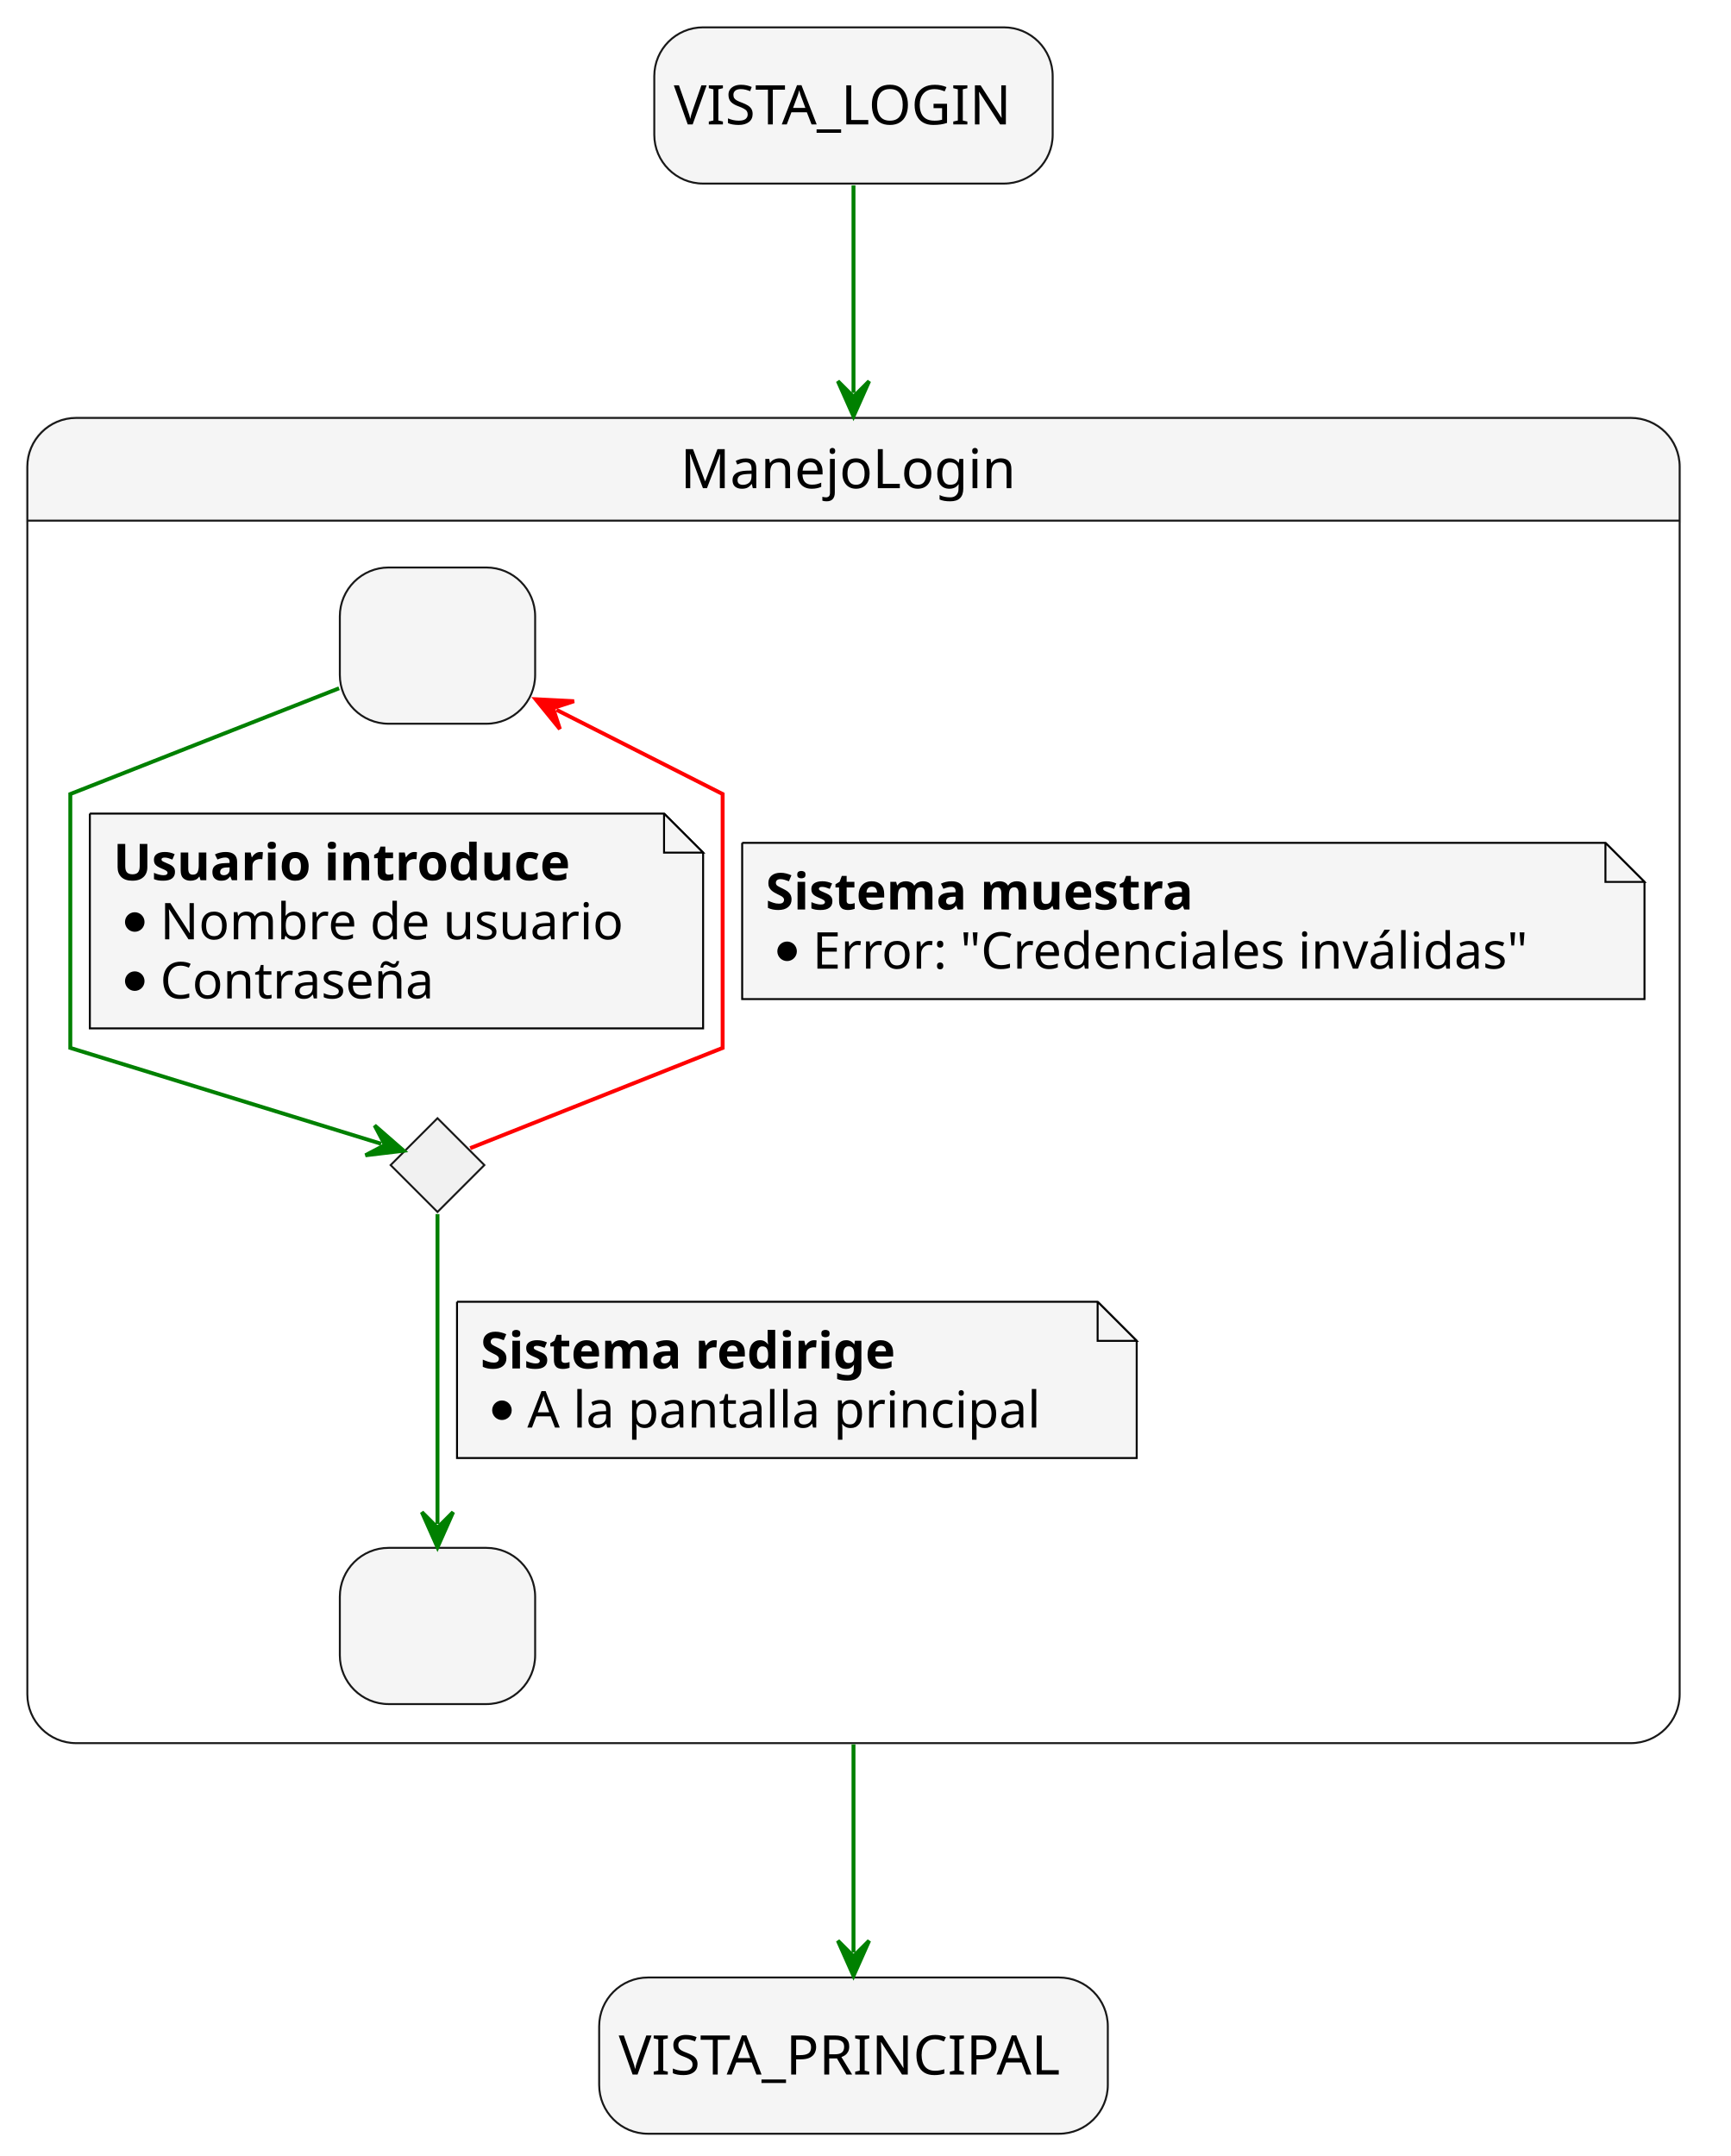
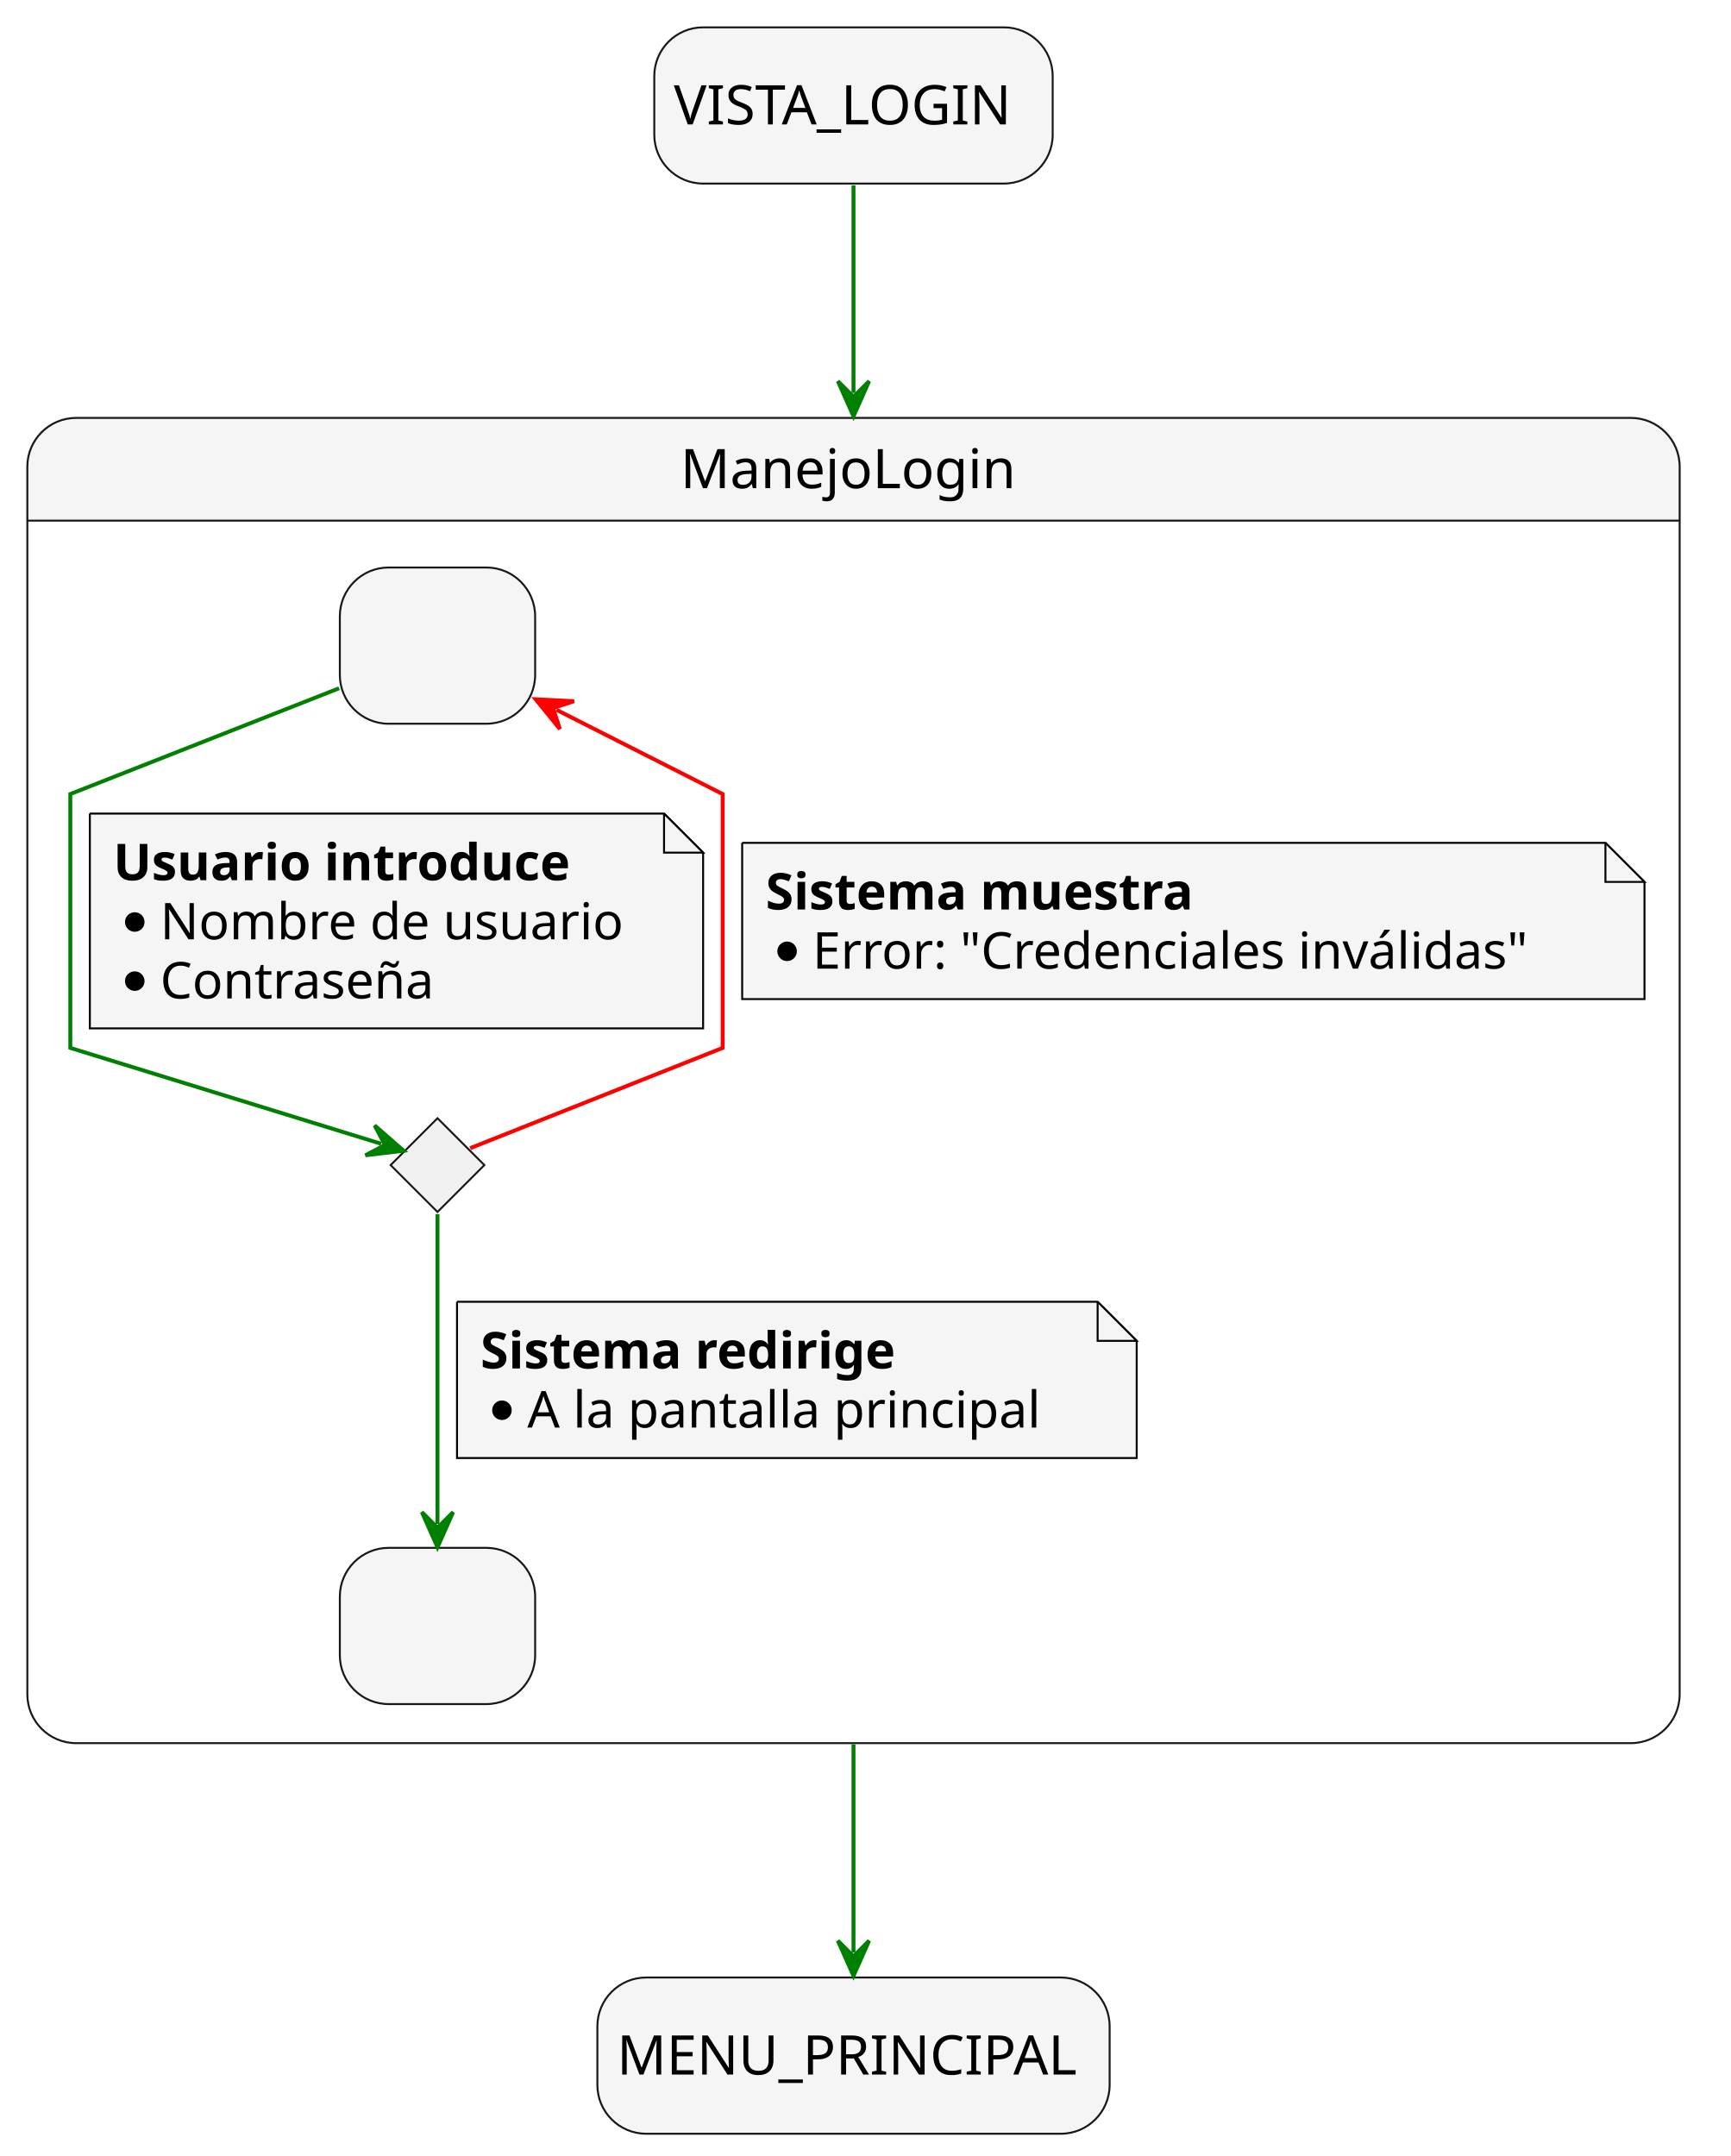
<svg xmlns="http://www.w3.org/2000/svg" contentStyleType="text/css" data-diagram-type="STATE" height="552px" preserveAspectRatio="none" style="width:443px;height:552px;background:#FFFFFF;" version="1.1" viewBox="0 0 443 552" width="443px" zoomAndPan="magnify">
  <defs />
  <g>
    <rect fill="#F5F5F5" height="40" rx="12.5" ry="12.5" style="stroke:#181818;stroke-width:0.5;" width="101.991" x="167.5" y="7" />
    <text fill="#000000" font-family="sans-serif" font-size="14" lengthAdjust="spacing" textLength="91.991" x="172.5" y="31.847">VISTA_LOGIN</text>
-     <rect fill="#F5F5F5" height="40" rx="12.5" ry="12.5" style="stroke:#181818;stroke-width:0.5;" width="130.217" x="153.39" y="506.3" />
-     <text fill="#000000" font-family="sans-serif" font-size="14" lengthAdjust="spacing" textLength="120.217" x="158.39" y="531.147">VISTA_PRINCIPAL</text>
+     <rect fill="#F5F5F5" height="40" rx="12.5" ry="12.5" style="stroke:#181818;stroke-width:0.5;" width="131.14" x="152.93" y="506.3" />
+     <text fill="#000000" font-family="sans-serif" font-size="14" lengthAdjust="spacing" textLength="121.14" x="157.93" y="531.147">MENU_PRINCIPAL</text>
    <path d="M19.5,107 L417.5,107 A12.5,12.5 0 0 1 430,119.5 L430,133.297 L7,133.297 L7,119.5 A12.5,12.5 0 0 1 19.5,107 " fill="#F5F5F5" style="stroke:#F5F5F5;stroke-width:1;" />
    <rect fill="none" height="339.297" rx="12.5" ry="12.5" style="stroke:#181818;stroke-width:0.5;" width="423" x="7" y="107" />
    <line style="stroke:#181818;stroke-width:0.5;" x1="7" x2="430" y1="133.297" y2="133.297" />
    <text fill="#000000" font-family="sans-serif" font-size="14" lengthAdjust="spacing" textLength="88.614" x="174.193" y="124.995">ManejoLogin</text>
    <rect fill="#F5F5F5" height="40" rx="12.5" ry="12.5" style="stroke:#181818;stroke-width:0.5;" width="50" x="87" y="145.297" />
    <text fill="#000000" font-family="sans-serif" font-size="14" lengthAdjust="spacing" textLength="4.45" x="109.775" y="170.144"> </text>
    <g id="elem_ValidarCredenciales">
      <polygon fill="#F1F1F1" points="112,286.297,124,298.297,112,310.297,100,298.297,112,286.297" style="stroke:#181818;stroke-width:0.5;" />
    </g>
    <rect fill="#F5F5F5" height="40" rx="12.5" ry="12.5" style="stroke:#181818;stroke-width:0.5;" width="50" x="87" y="396.297" />
    <text fill="#000000" font-family="sans-serif" font-size="14" lengthAdjust="spacing" textLength="4.45" x="109.775" y="421.144"> </text>
    <g id="link_IngresoCredenciales_ValidarCredenciales">
      <path d="M86.81,176.217 C58.97,187.177 18,203.297 18,203.297 C18,203.297 18,268.297 18,268.297 C18,268.297 74.317,285.669 97.597,292.849 " fill="none" id="IngresoCredenciales-to-ValidarCredenciales" style="stroke:#008000;stroke-width:1;" />
      <polygon fill="#008000" points="103.33,294.617,95.909,288.142,98.552,293.143,93.551,295.787,103.33,294.617" style="stroke:#008000;stroke-width:1;" />
      <path d="M23,208.297 L23,263.297 L180,263.297 L180,218.297 L170,208.297 L23,208.297 " fill="#F5F5F5" style="stroke:#000000;stroke-width:0.5;" />
      <path d="M170,208.297 L170,218.297 L180,218.297 L170,208.297 " fill="#F5F5F5" style="stroke:#000000;stroke-width:0.5;" />
      <text fill="#000000" font-family="sans-serif" font-size="13" font-weight="bold" lengthAdjust="spacing" textLength="130.997" x="29" y="225.364">Usuario introduce</text>
      <ellipse cx="34.5" cy="236.062" fill="#000000" rx="2.5" ry="2.5" style="stroke:#000000;stroke-width:0;" />
      <text fill="#000000" font-family="sans-serif" font-size="13" lengthAdjust="spacing" textLength="124.579" x="41" y="240.497">Nombre de usuario</text>
      <ellipse cx="34.5" cy="251.195" fill="#000000" rx="2.5" ry="2.5" style="stroke:#000000;stroke-width:0;" />
      <text fill="#000000" font-family="sans-serif" font-size="13" lengthAdjust="spacing" textLength="74.655" x="41" y="255.629">Contraseña</text>
    </g>
    <g id="link_ValidarCredenciales_IngresoCredenciales">
      <path d="M120.37,293.967 C139.55,286.357 185,268.297 185,268.297 C185,268.297 185,203.297 185,203.297 C185,203.297 163.591,192.451 142.471,181.74 " fill="none" id="ValidarCredenciales-to-IngresoCredenciales" style="stroke:#FF0000;stroke-width:1;" />
      <polygon fill="#FF0000" points="137.12,179.027,143.338,186.665,141.579,181.288,146.956,179.53,137.12,179.027" style="stroke:#FF0000;stroke-width:1;" />
      <path d="M190,215.797 L190,255.797 L421,255.797 L421,225.797 L411,215.797 L190,215.797 " fill="#F5F5F5" style="stroke:#000000;stroke-width:0.5;" />
      <path d="M411,215.797 L411,225.797 L421,225.797 L411,215.797 " fill="#F5F5F5" style="stroke:#000000;stroke-width:0.5;" />
      <text fill="#000000" font-family="sans-serif" font-size="13" font-weight="bold" lengthAdjust="spacing" textLength="124.186" x="196" y="232.864">Sistema muestra</text>
      <ellipse cx="201.5" cy="243.562" fill="#000000" rx="2.5" ry="2.5" style="stroke:#000000;stroke-width:0;" />
      <text fill="#000000" font-family="sans-serif" font-size="13" lengthAdjust="spacing" textLength="198.548" x="208" y="247.997">Error: "Credenciales inválidas"</text>
    </g>
    <g id="link_ValidarCredenciales_InicioSesionCorrecto">
      <path d="M112,310.847 C112,330.787 112,365.877 112,390.147 " fill="none" id="ValidarCredenciales-to-InicioSesionCorrecto" style="stroke:#008000;stroke-width:1;" />
      <polygon fill="#008000" points="112,396.147,116,387.147,112,391.147,108,387.147,112,396.147" style="stroke:#008000;stroke-width:1;" />
      <path d="M117,333.297 L117,373.297 L291,373.297 L291,343.297 L281,333.297 L117,333.297 " fill="#F5F5F5" style="stroke:#000000;stroke-width:0.5;" />
      <path d="M281,333.297 L281,343.297 L291,343.297 L281,333.297 " fill="#F5F5F5" style="stroke:#000000;stroke-width:0.5;" />
      <text fill="#000000" font-family="sans-serif" font-size="13" font-weight="bold" lengthAdjust="spacing" textLength="121.412" x="123" y="350.364">Sistema redirige</text>
      <ellipse cx="128.5" cy="361.062" fill="#000000" rx="2.5" ry="2.5" style="stroke:#000000;stroke-width:0;" />
      <text fill="#000000" font-family="sans-serif" font-size="13" lengthAdjust="spacing" textLength="141.616" x="135" y="365.497">A la pantalla principal</text>
    </g>
    <g id="link_startState_ManejoLogin">
      <path d="M218.5,47.44 C218.5,61.8 218.5,76.92 218.5,100.59 " fill="none" id="startState-to-ManejoLogin" style="stroke:#008000;stroke-width:1;" />
      <polygon fill="#008000" points="218.5,106.59,222.5,97.59,218.5,101.59,214.5,97.59,218.5,106.59" style="stroke:#008000;stroke-width:1;" />
    </g>
    <g id="link_ManejoLogin_endState">
      <path d="M218.5,446.6 C218.5,470.32 218.5,485.49 218.5,499.88 " fill="none" id="ManejoLogin-to-endState" style="stroke:#008000;stroke-width:1;" />
      <polygon fill="#008000" points="218.5,505.88,222.5,496.88,218.5,500.88,214.5,496.88,218.5,505.88" style="stroke:#008000;stroke-width:1;" />
    </g>
  </g>
</svg>
